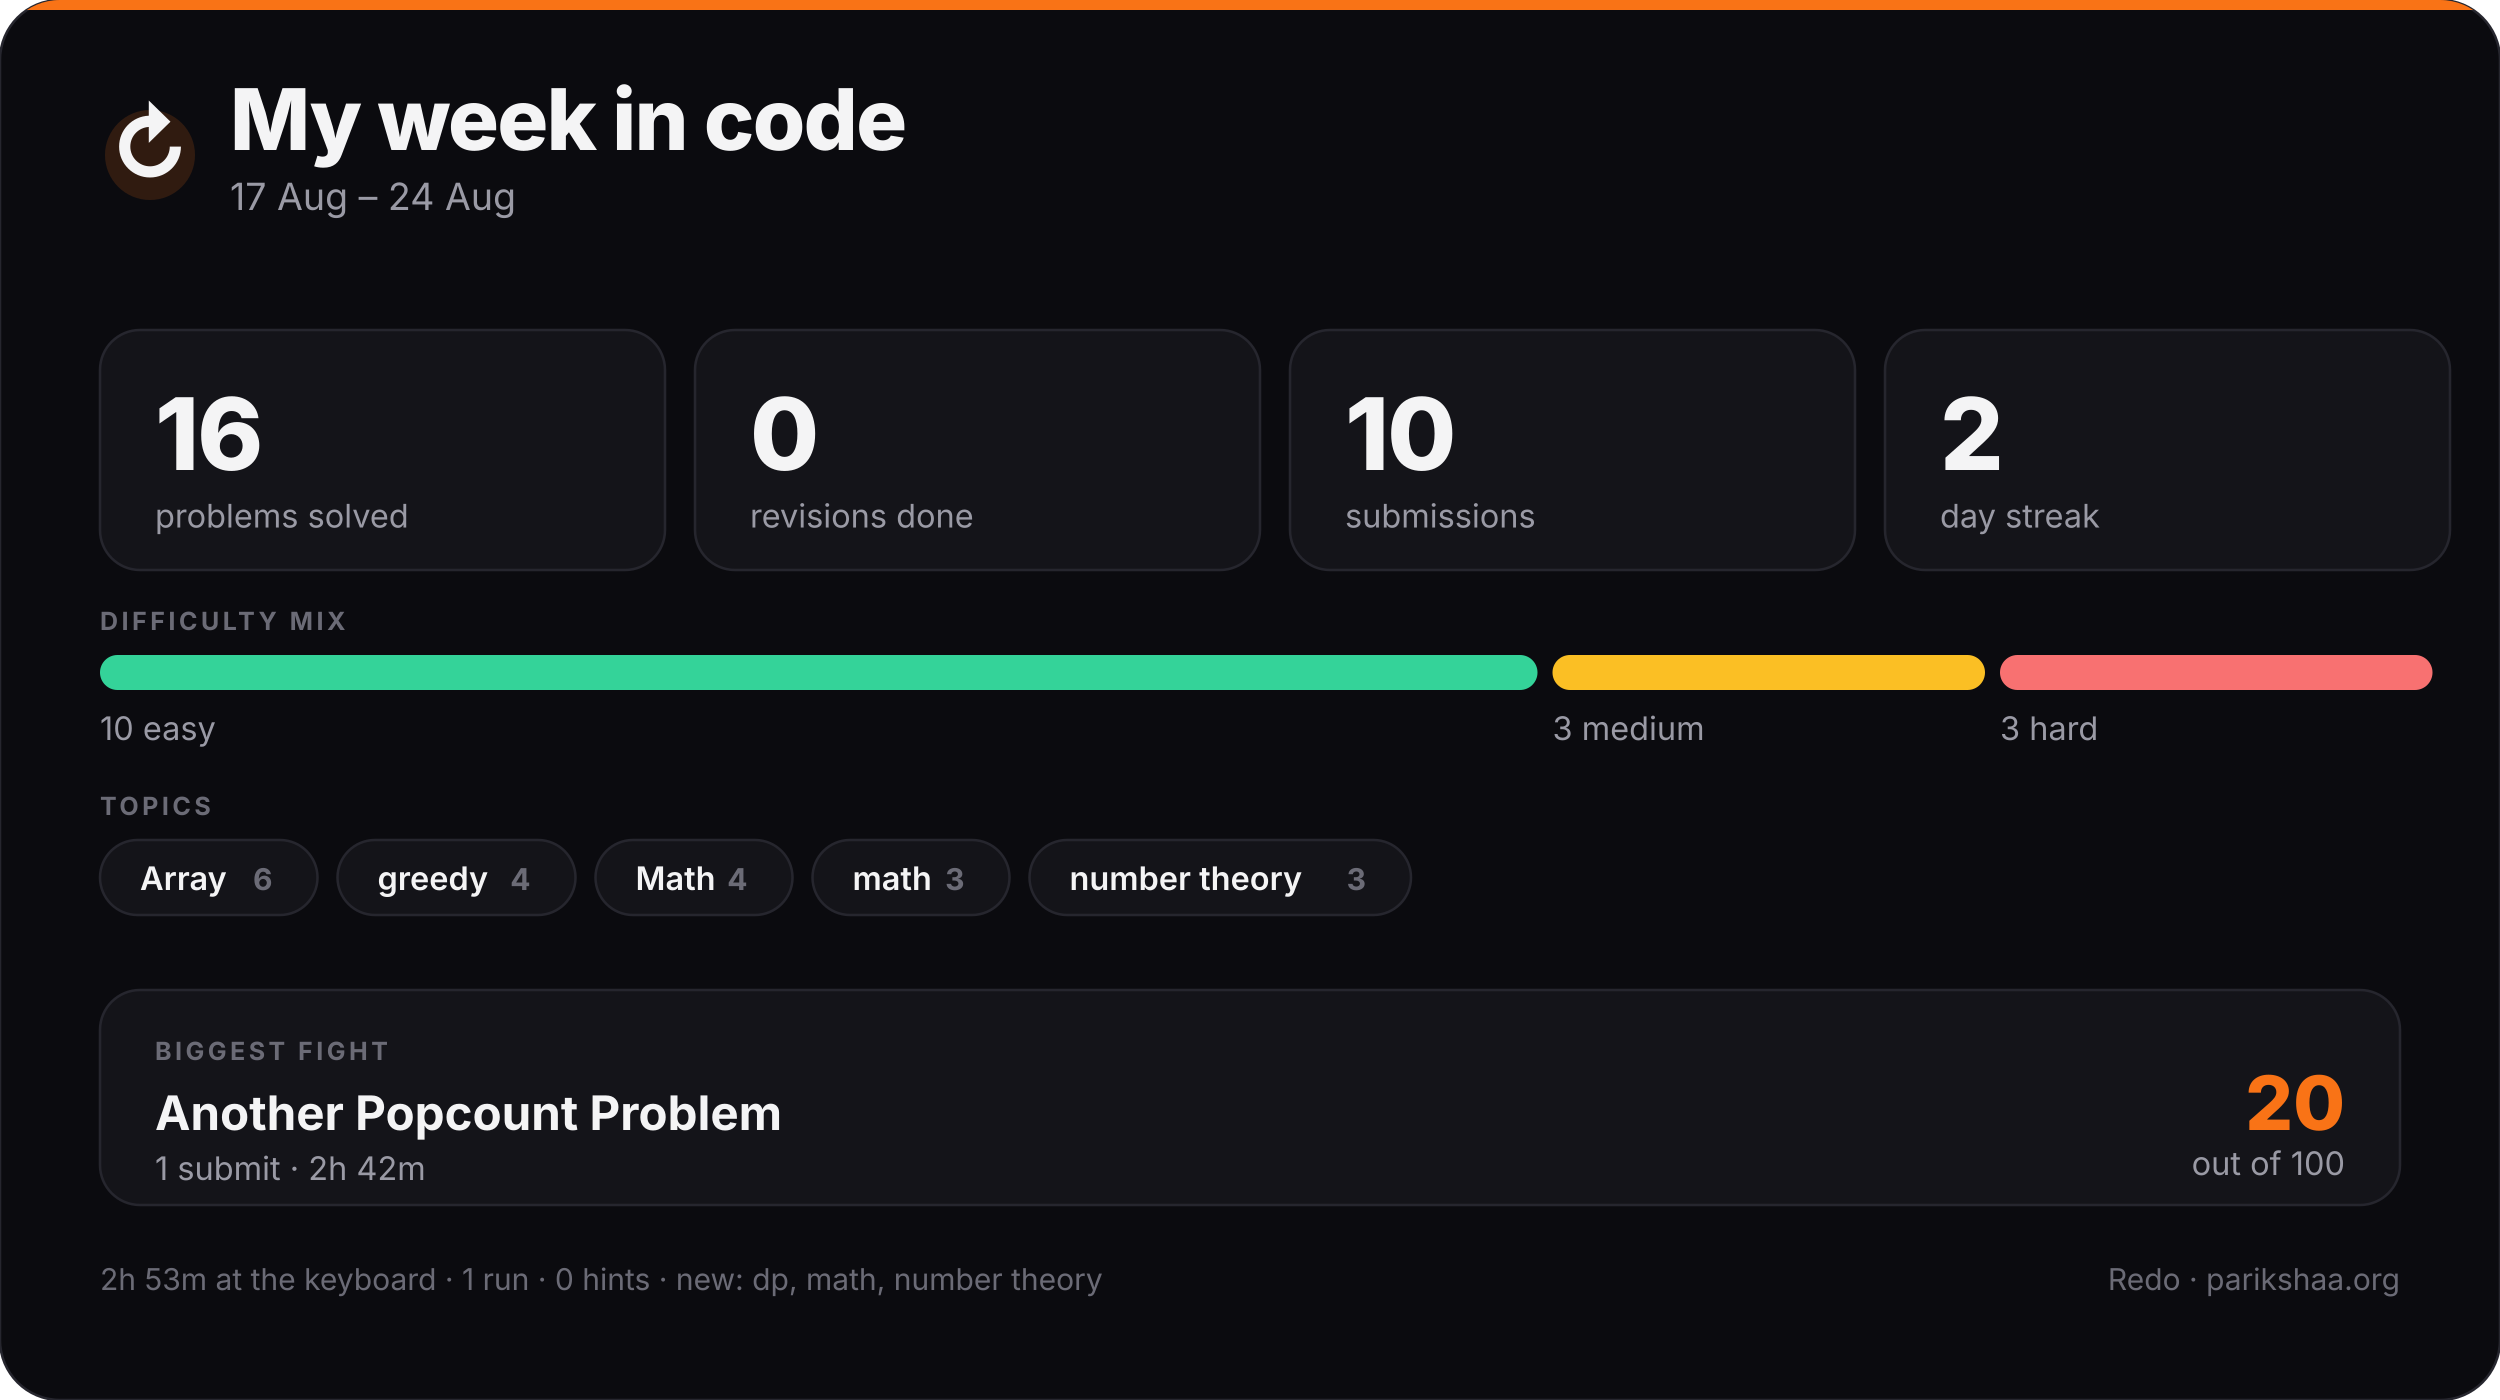
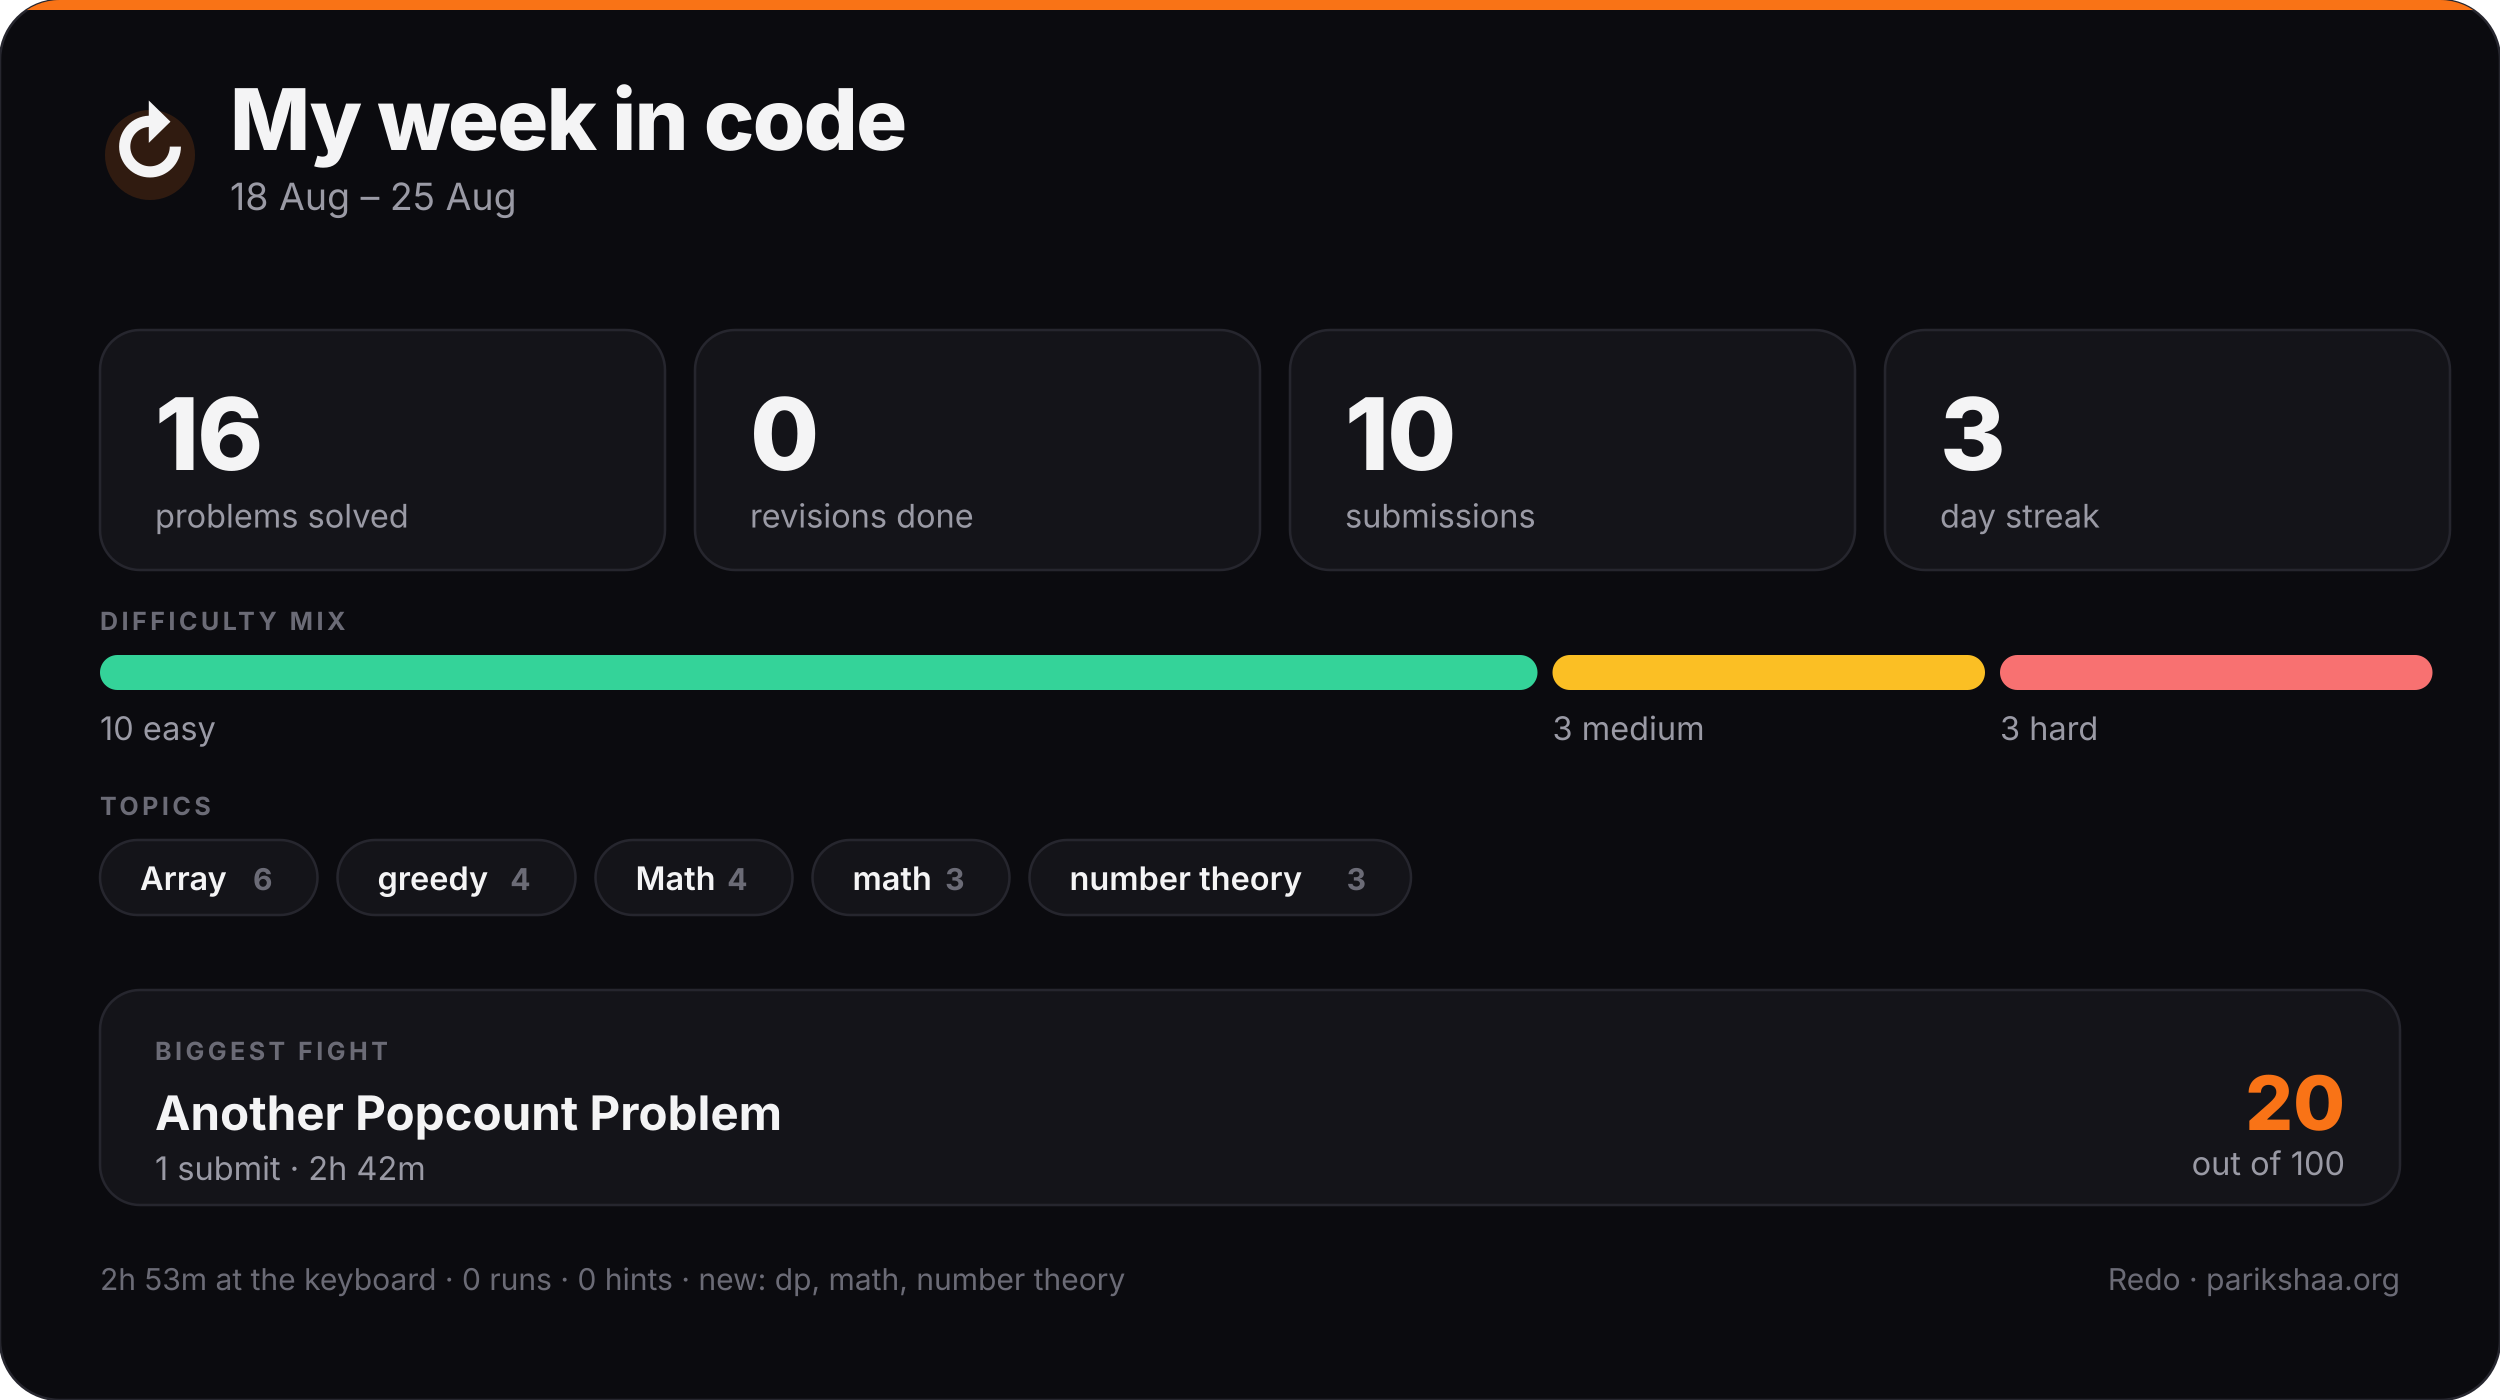
<svg xmlns="http://www.w3.org/2000/svg" width="1000" height="560" viewBox="0 0 1000 560" role="img" aria-label="Week in code">
  <style>
    text { font-family: -apple-system, BlinkMacSystemFont, "Segoe UI", Inter, sans-serif; }
    .title { fill: #f4f4f5; font-size: 34px; font-weight: 800; letter-spacing: -0.02em; }
    .sub { fill: #9a9aa5; font-size: 15px; }
    .big { fill: #f4f4f5; font-size: 40px; font-weight: 800; letter-spacing: -0.02em; }
    .small { fill: #9a9aa5; font-size: 13px; }
    .label { fill: #6b6b76; font-size: 10px; letter-spacing: 0.14em; font-weight: 700; }
    .chip { fill: #f4f4f5; font-size: 13px; font-weight: 600; }
    .chipCount { fill: #6b6b76; font-size: 12px; font-weight: 700; }
    .fightTitle { fill: #f4f4f5; font-size: 19px; font-weight: 700; }
    .fightScore { fill: #f97316; font-size: 30px; font-weight: 800; }
    .foot { fill: #6b6b76; font-size: 12px; }
    .rise { animation: rise 620ms cubic-bezier(.2,.8,.2,1) both; }
    @keyframes rise { from { opacity: 0; transform: translateY(8px); } to { opacity: 1; transform: none; } }
    @media (prefers-reduced-motion: reduce) { .rise { animation: none; } }
  </style>
  <defs>
    <clipPath id="card">
      <rect width="1000" height="560" rx="24" />
    </clipPath>
  </defs>
  <rect width="1000" height="560" rx="24" fill="#0b0b0f" stroke="#26262e" />
  <rect x="0" y="0" width="1000" height="4" fill="#f97316" clip-path="url(#card)" />
  <circle cx="60" cy="62" r="18" fill="#f97316" opacity="0.16" />
  <text x="60" y="71" class="title" fill="#f97316" text-anchor="middle" font-size="24">↻</text>
  <text x="92" y="60" class="title">My week in code</text>
-   <text x="92" y="84" class="sub">17 Aug – 24 Aug</text>
+   <text x="92" y="84" class="sub">18 Aug – 25 Aug</text>
  <g class="rise" style="animation-delay:0s">
    <rect x="40" y="132" width="226" height="96" rx="16" fill="#141419" stroke="#26262e" />
    <text x="62" y="188" class="big">16</text>
    <text x="62" y="211" class="small">problems solved</text>
  </g>
  <g class="rise" style="animation-delay:0.07s">
    <rect x="278" y="132" width="226" height="96" rx="16" fill="#141419" stroke="#26262e" />
    <text x="300" y="188" class="big">0</text>
    <text x="300" y="211" class="small">revisions done</text>
  </g>
  <g class="rise" style="animation-delay:0.14s">
    <rect x="516" y="132" width="226" height="96" rx="16" fill="#141419" stroke="#26262e" />
    <text x="538" y="188" class="big">10</text>
    <text x="538" y="211" class="small">submissions</text>
  </g>
  <g class="rise" style="animation-delay:0.21s">
    <rect x="754" y="132" width="226" height="96" rx="16" fill="#141419" stroke="#26262e" />
-     <text x="776" y="188" class="big">2</text>
+     <text x="776" y="188" class="big">3</text>
    <text x="776" y="211" class="small">day streak</text>
  </g>
  <text x="40" y="252" class="label">DIFFICULTY MIX</text>
  <rect x="40" y="262" width="575" height="14" rx="7" fill="#34d399" />
  <text x="40" y="296" class="small" fill="#34d399">10 easy</text>
  <rect x="621" y="262" width="173" height="14" rx="7" fill="#fbbf24" />
  <text x="621" y="296" class="small" fill="#fbbf24">3 medium</text>
  <rect x="800" y="262" width="173" height="14" rx="7" fill="#f87171" />
  <text x="800" y="296" class="small" fill="#f87171">3 hard</text>
  <text x="40" y="326" class="label">TOPICS</text>
  <g class="rise">
    <rect x="40" y="336" width="87" height="30" rx="15" fill="#141419" stroke="#26262e" />
    <text x="56" y="356" class="chip">Array</text>
    <text x="109" y="356" class="chipCount" text-anchor="end">6</text>
  </g>
  <g class="rise">
    <rect x="135" y="336" width="95.2" height="30" rx="15" fill="#141419" stroke="#26262e" />
    <text x="151" y="356" class="chip">greedy</text>
    <text x="212.2" y="356" class="chipCount" text-anchor="end">4</text>
  </g>
  <g class="rise">
    <rect x="238.2" y="336" width="78.8" height="30" rx="15" fill="#141419" stroke="#26262e" />
    <text x="254.2" y="356" class="chip">Math</text>
    <text x="299" y="356" class="chipCount" text-anchor="end">4</text>
  </g>
  <g class="rise">
    <rect x="325" y="336" width="78.8" height="30" rx="15" fill="#141419" stroke="#26262e" />
    <text x="341" y="356" class="chip">math</text>
    <text x="385.8" y="356" class="chipCount" text-anchor="end">3</text>
  </g>
  <g class="rise">
    <rect x="411.8" y="336" width="152.6" height="30" rx="15" fill="#141419" stroke="#26262e" />
    <text x="427.8" y="356" class="chip">number theory</text>
    <text x="546.4" y="356" class="chipCount" text-anchor="end">3</text>
  </g>
  <g class="rise" style="animation-delay:.25s">
    <rect x="40" y="396" width="920" height="86" rx="16" fill="#141419" stroke="#26262e" />
    <text x="62" y="424" class="label">BIGGEST FIGHT</text>
    <text x="62" y="452" class="fightTitle">Another Popcount Problem</text>
    <text x="62" y="472" class="small">1 submit · 2h 42m</text>
    <text x="938" y="452" class="fightScore" text-anchor="end">20</text>
    <text x="938" y="470" class="small" text-anchor="end">out of 100</text>
  </g>
-   <text x="40" y="516" class="foot">2h 53m at the keyboard · 1 run · 0 hints · new: dp, math, number theory</text>
+   <text x="40" y="516" class="foot">2h 53m at the keyboard · 0 runs · 0 hints · new: dp, math, number theory</text>
  <text x="960" y="516" class="foot" text-anchor="end">Redo · parikshaa.org</text>
</svg>
